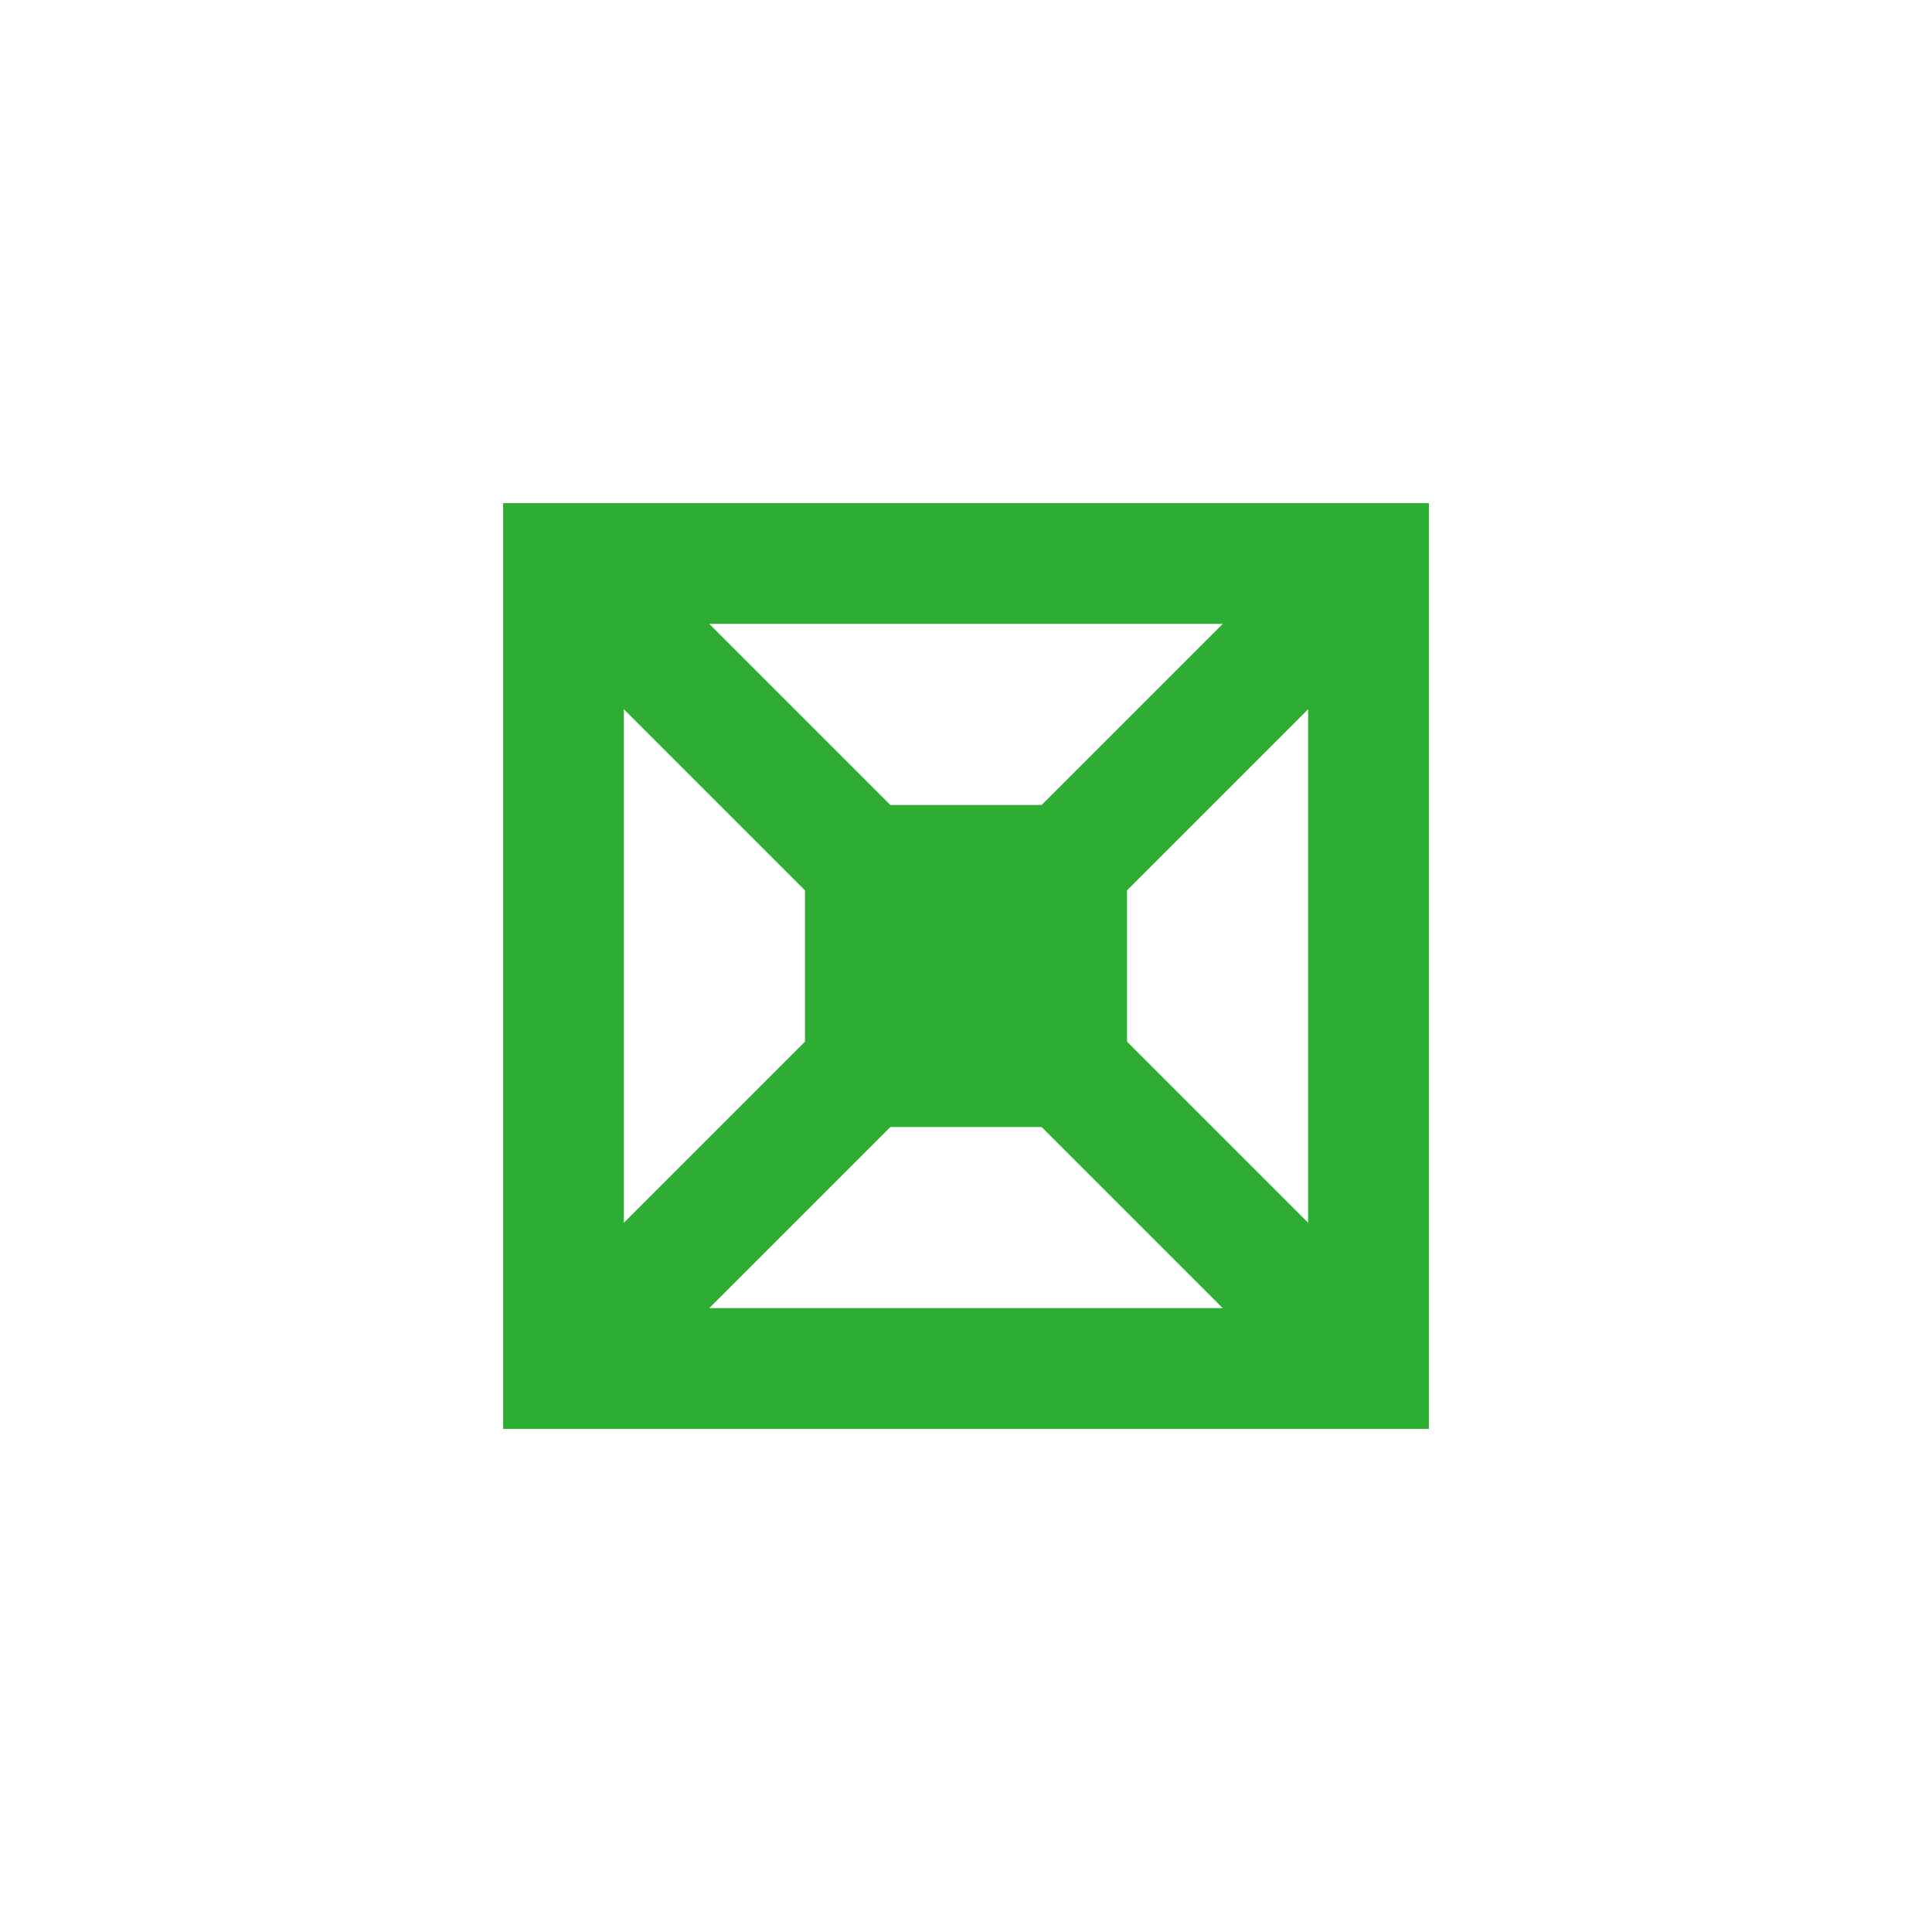
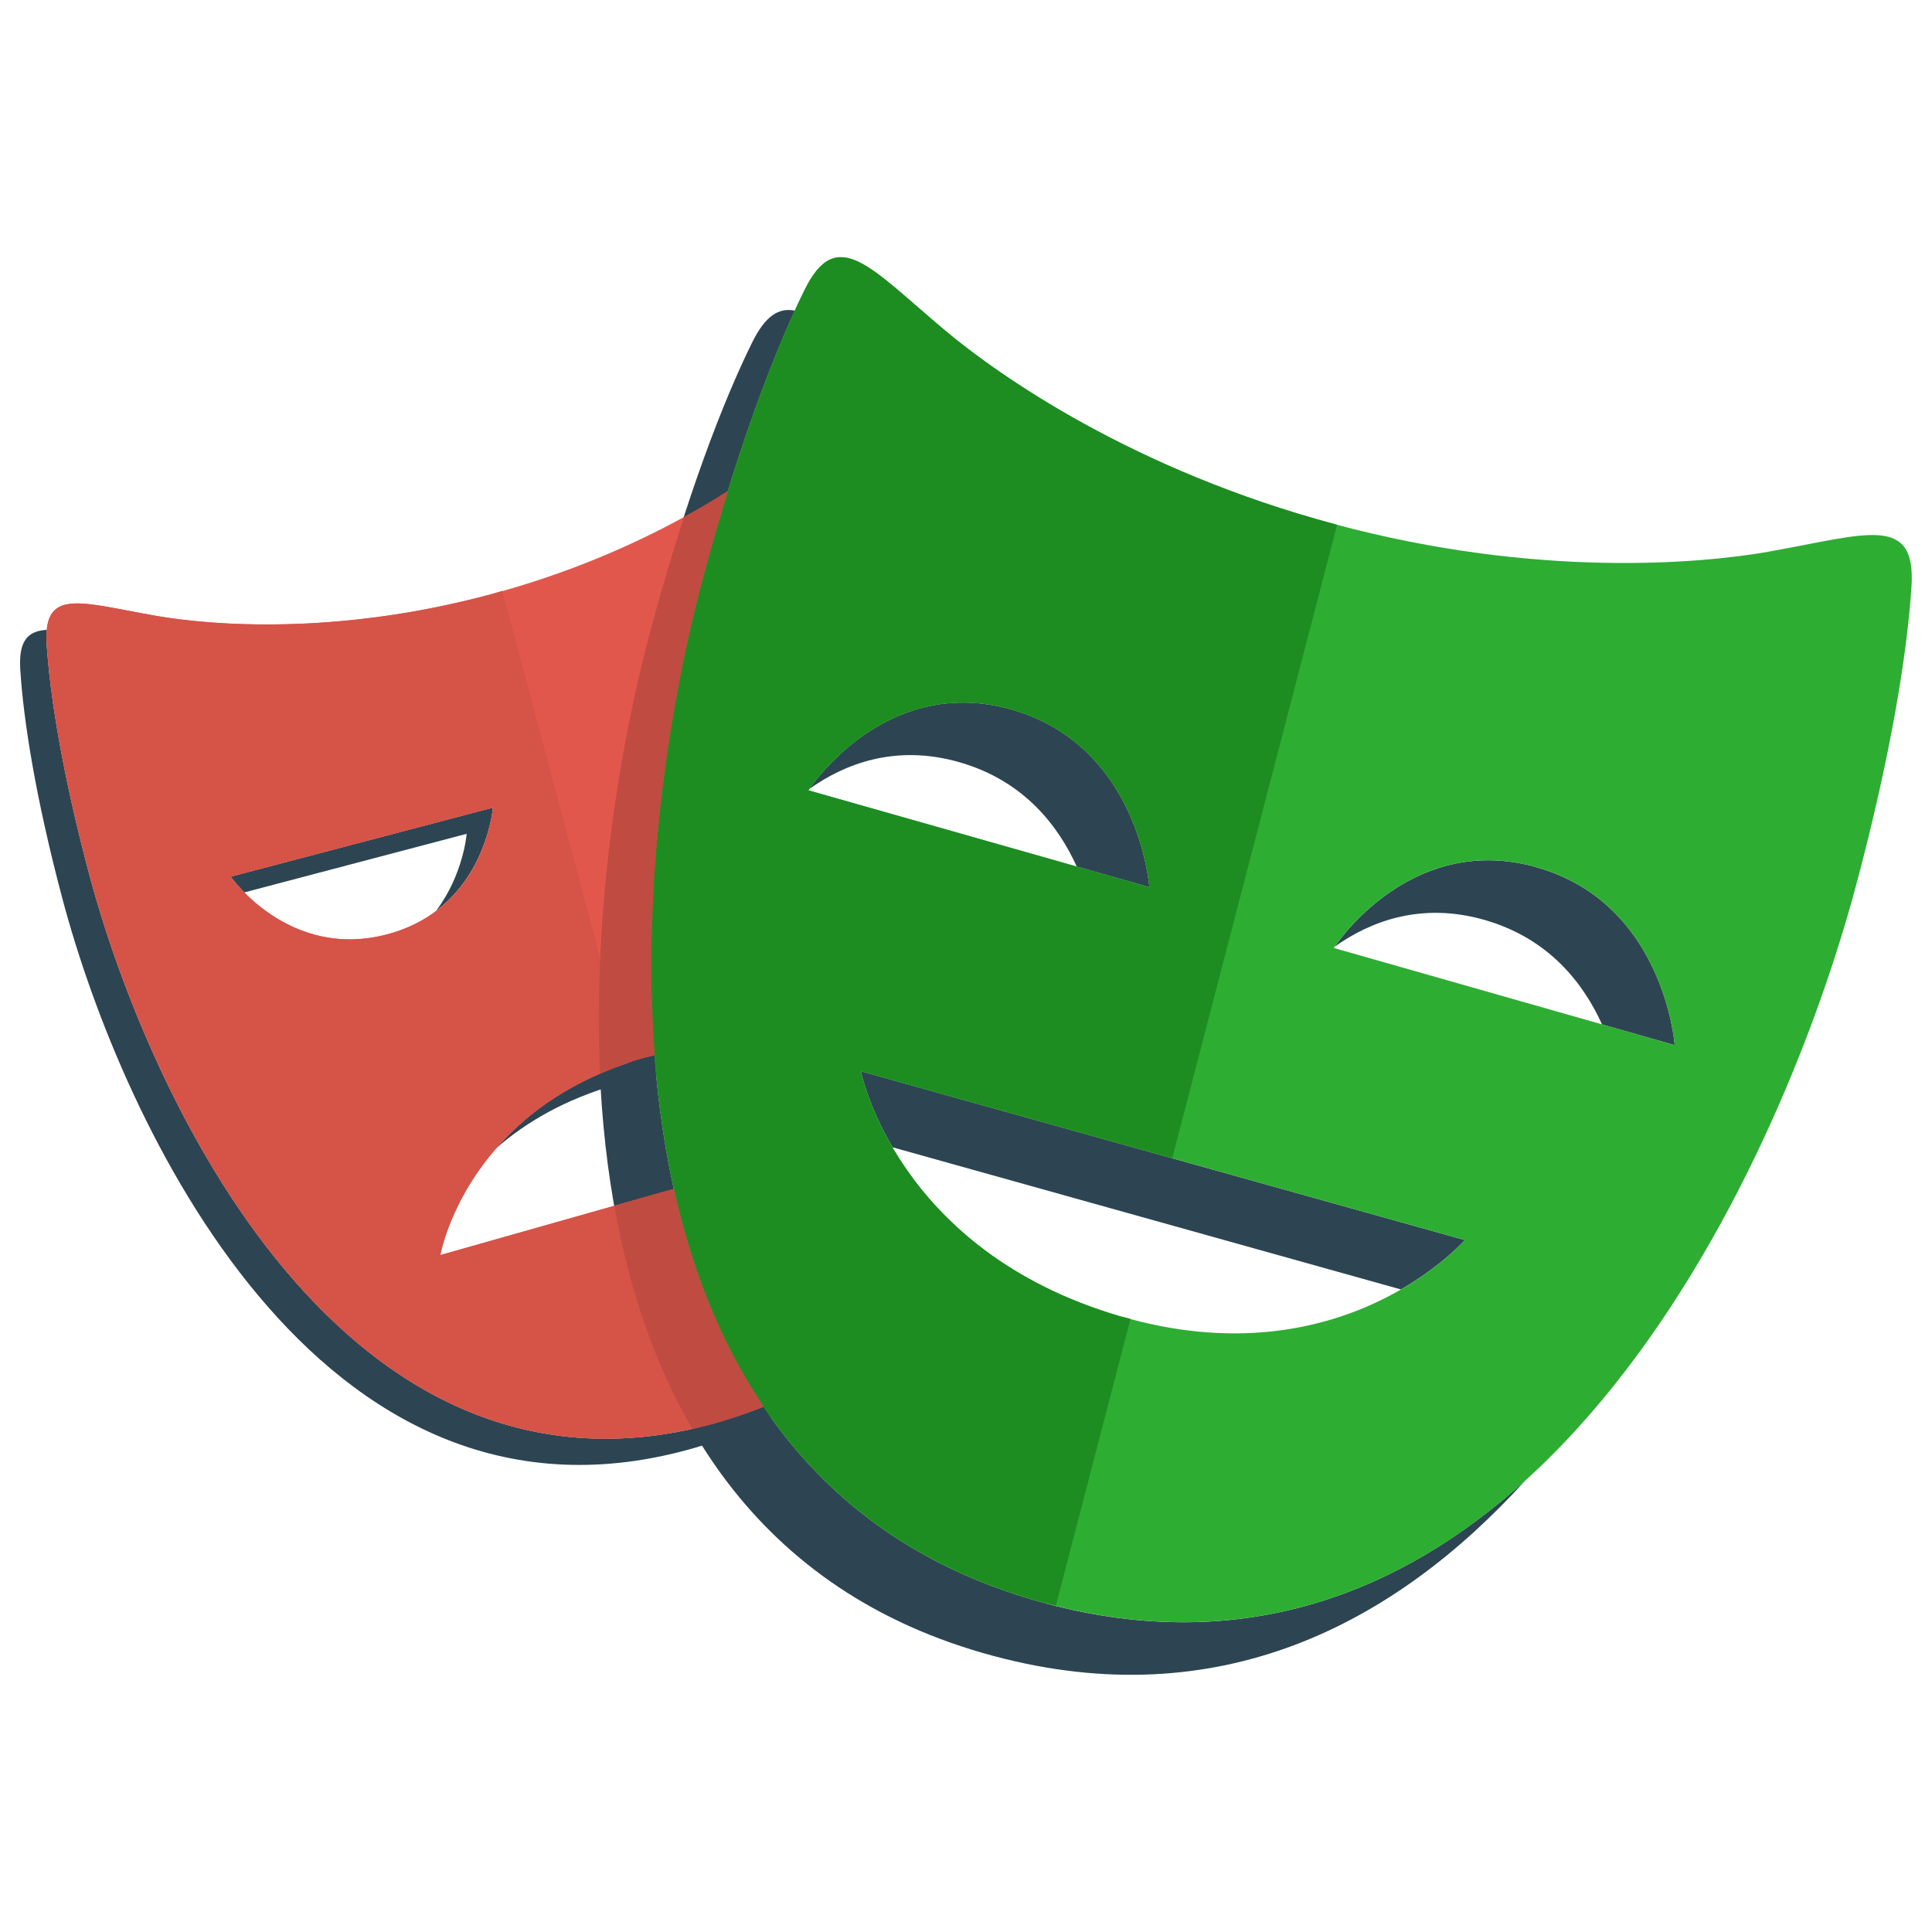
- <svg xmlns="http://www.w3.org/2000/svg" width="24" height="24" viewBox="0 0 24 24" fill="none">
-   <path d="M7 7h10v10H7z" stroke="#2EAD33" stroke-width="1.5" />
-   <path d="M10 10h4v4h-4z" fill="#2EAD33" />
-   <path d="M7 7l10 10M17 7l-10 10" stroke="#2EAD33" stroke-width="1.5" />
+ <svg xmlns="http://www.w3.org/2000/svg" fill="none" viewBox="0 0 24 24" id="Playwright--Streamline-Svg-Logos" height="24" width="24">
+   <path fill="#2d4552" d="M7.996 13.142c-0.877 0.249 -1.453 0.685 -1.832 1.122 0.363 -0.318 0.85 -0.609 1.506 -0.795 0.671 -0.19 1.244 -0.189 1.717 -0.098v-0.37c-0.404 -0.037 -0.866 -0.007 -1.39 0.141Zm-1.872 -3.11 -3.258 0.858s0.059 0.084 0.169 0.196l2.762 -0.728s-0.039 0.504 -0.379 0.956c0.643 -0.486 0.705 -1.282 0.705 -1.282Zm2.727 7.657C4.266 18.924 1.84 13.61 1.106 10.852c-0.339 -1.273 -0.487 -2.237 -0.527 -2.859 -0.004 -0.065 -0.002 -0.119 0.002 -0.169 -0.238 0.014 -0.352 0.138 -0.329 0.495 0.039 0.622 0.188 1.586 0.527 2.859C1.514 13.936 3.94 19.249 8.525 18.015c0.998 -0.269 1.748 -0.759 2.31 -1.384 -0.519 0.469 -1.168 0.838 -1.984 1.058Zm0.862 -10.909v0.326h1.798c-0.037 -0.116 -0.074 -0.22 -0.111 -0.326h-1.687Z" stroke-width="0.25" />
+   <path fill="#2d4552" d="M11.913 9.467c0.809 0.23 1.236 0.797 1.463 1.298l0.902 0.256s-0.123 -1.756 -1.712 -2.207c-1.486 -0.422 -2.401 0.826 -2.512 0.987 0.432 -0.308 1.064 -0.56 1.859 -0.334Zm7.178 1.307c-1.487 -0.424 -2.402 0.826 -2.511 0.986 0.433 -0.308 1.064 -0.56 1.859 -0.333 0.807 0.23 1.235 0.796 1.462 1.299l0.903 0.257s-0.125 -1.757 -1.712 -2.208Zm-0.896 4.63 -7.501 -2.097s0.081 0.412 0.393 0.945l6.316 1.766c0.52 -0.301 0.793 -0.613 0.793 -0.613ZM12.994 19.918C7.055 18.326 7.773 10.758 8.734 7.172c0.396 -1.478 0.803 -2.576 1.14 -3.313 -0.201 -0.041 -0.368 0.065 -0.533 0.4 -0.358 0.727 -0.816 1.91 -1.26 3.566 -0.961 3.586 -1.679 11.154 4.261 12.746 2.8 0.75 4.98 -0.39 6.606 -2.18 -1.543 1.398 -3.513 2.181 -5.954 1.528Z" stroke-width="0.25" />
+   <path fill="#e2574c" d="M9.713 15.915V14.388l-4.243 1.203s0.314 -1.822 2.526 -2.45c0.671 -0.19 1.244 -0.189 1.717 -0.098V6.78h2.125c-0.231 -0.715 -0.455 -1.265 -0.643 -1.648 -0.311 -0.633 -0.63 -0.213 -1.353 0.392 -0.51 0.426 -1.798 1.334 -3.736 1.856 -1.938 0.523 -3.505 0.384 -4.159 0.271 -0.927 -0.16 -1.412 -0.363 -1.366 0.342 0.039 0.622 0.188 1.586 0.527 2.859C1.841 13.61 4.267 18.923 8.851 17.688c1.198 -0.323 2.043 -0.961 2.629 -1.774h-1.768v0ZM2.866 10.89l3.258 -0.858s-0.095 1.253 -1.316 1.575c-1.222 0.322 -1.942 -0.717 -1.942 -0.717Z" stroke-width="0.25" />
+   <path fill="#2ead33" d="M21.975 6.853c-0.847 0.148 -2.879 0.333 -5.39 -0.34 -2.512 -0.673 -4.178 -1.849 -4.839 -2.402 -0.936 -0.784 -1.348 -1.329 -1.753 -0.505 -0.358 0.727 -0.816 1.91 -1.26 3.566 -0.961 3.586 -1.679 11.154 4.261 12.746 5.938 1.591 9.099 -5.322 10.06 -8.909 0.443 -1.656 0.638 -2.909 0.691 -3.718 0.061 -0.916 -0.568 -0.65 -1.771 -0.439ZM10.042 9.819s0.936 -1.456 2.524 -1.005c1.589 0.451 1.712 2.207 1.712 2.207l-4.235 -1.203ZM13.917 16.352c-2.792 -0.818 -3.223 -3.045 -3.223 -3.045l7.501 2.097c0 -0 -1.514 1.755 -4.278 0.947Zm2.652 -4.576s0.935 -1.455 2.522 -1.002c1.587 0.452 1.712 2.208 1.712 2.208l-4.234 -1.206Z" stroke-width="0.25" />
+   <path fill="#d65348" d="M8.23 14.809 5.47 15.591s0.3 -1.708 2.333 -2.385l-1.563 -5.866 -0.135 0.041c-1.938 0.523 -3.505 0.384 -4.159 0.271 -0.927 -0.16 -1.412 -0.363 -1.366 0.342 0.039 0.622 0.188 1.586 0.527 2.859 0.734 2.757 3.16 8.071 7.745 6.836l0.135 -0.042 -0.756 -2.837ZM2.866 10.89l3.258 -0.858s-0.095 1.253 -1.316 1.575c-1.222 0.322 -1.942 -0.717 -1.942 -0.717Z" stroke-width="0.25" />
+   <path fill="#1d8d22" d="m14.043 16.383 -0.126 -0.031c-2.792 -0.818 -3.223 -3.045 -3.223 -3.045l3.868 1.081 2.048 -7.869 -0.025 -0.007c-2.512 -0.673 -4.178 -1.849 -4.839 -2.402 -0.936 -0.784 -1.348 -1.329 -1.753 -0.505 -0.358 0.727 -0.816 1.91 -1.259 3.566 -0.961 3.586 -1.679 11.154 4.261 12.746l0.122 0.027 0.927 -3.563ZM10.042 9.819s0.936 -1.456 2.524 -1.005c1.589 0.451 1.712 2.207 1.712 2.207l-4.235 -1.203Z" stroke-width="0.25" />
+   <path fill="#c04b41" d="m8.371 14.768 -0.74 0.21c0.175 0.986 0.483 1.932 0.967 2.768 0.084 -0.019 0.168 -0.035 0.254 -0.058 0.225 -0.061 0.433 -0.136 0.634 -0.218 -0.541 -0.802 -0.898 -1.726 -1.114 -2.702Zm-0.289 -6.944c-0.38 1.42 -0.721 3.463 -0.627 5.513 0.168 -0.073 0.345 -0.141 0.542 -0.196l0.137 -0.031c-0.167 -2.19 0.194 -4.421 0.601 -5.939 0.103 -0.384 0.207 -0.741 0.31 -1.074 -0.166 0.106 -0.345 0.214 -0.548 0.326 -0.137 0.424 -0.276 0.887 -0.414 1.401Z" stroke-width="0.25" />
</svg>
